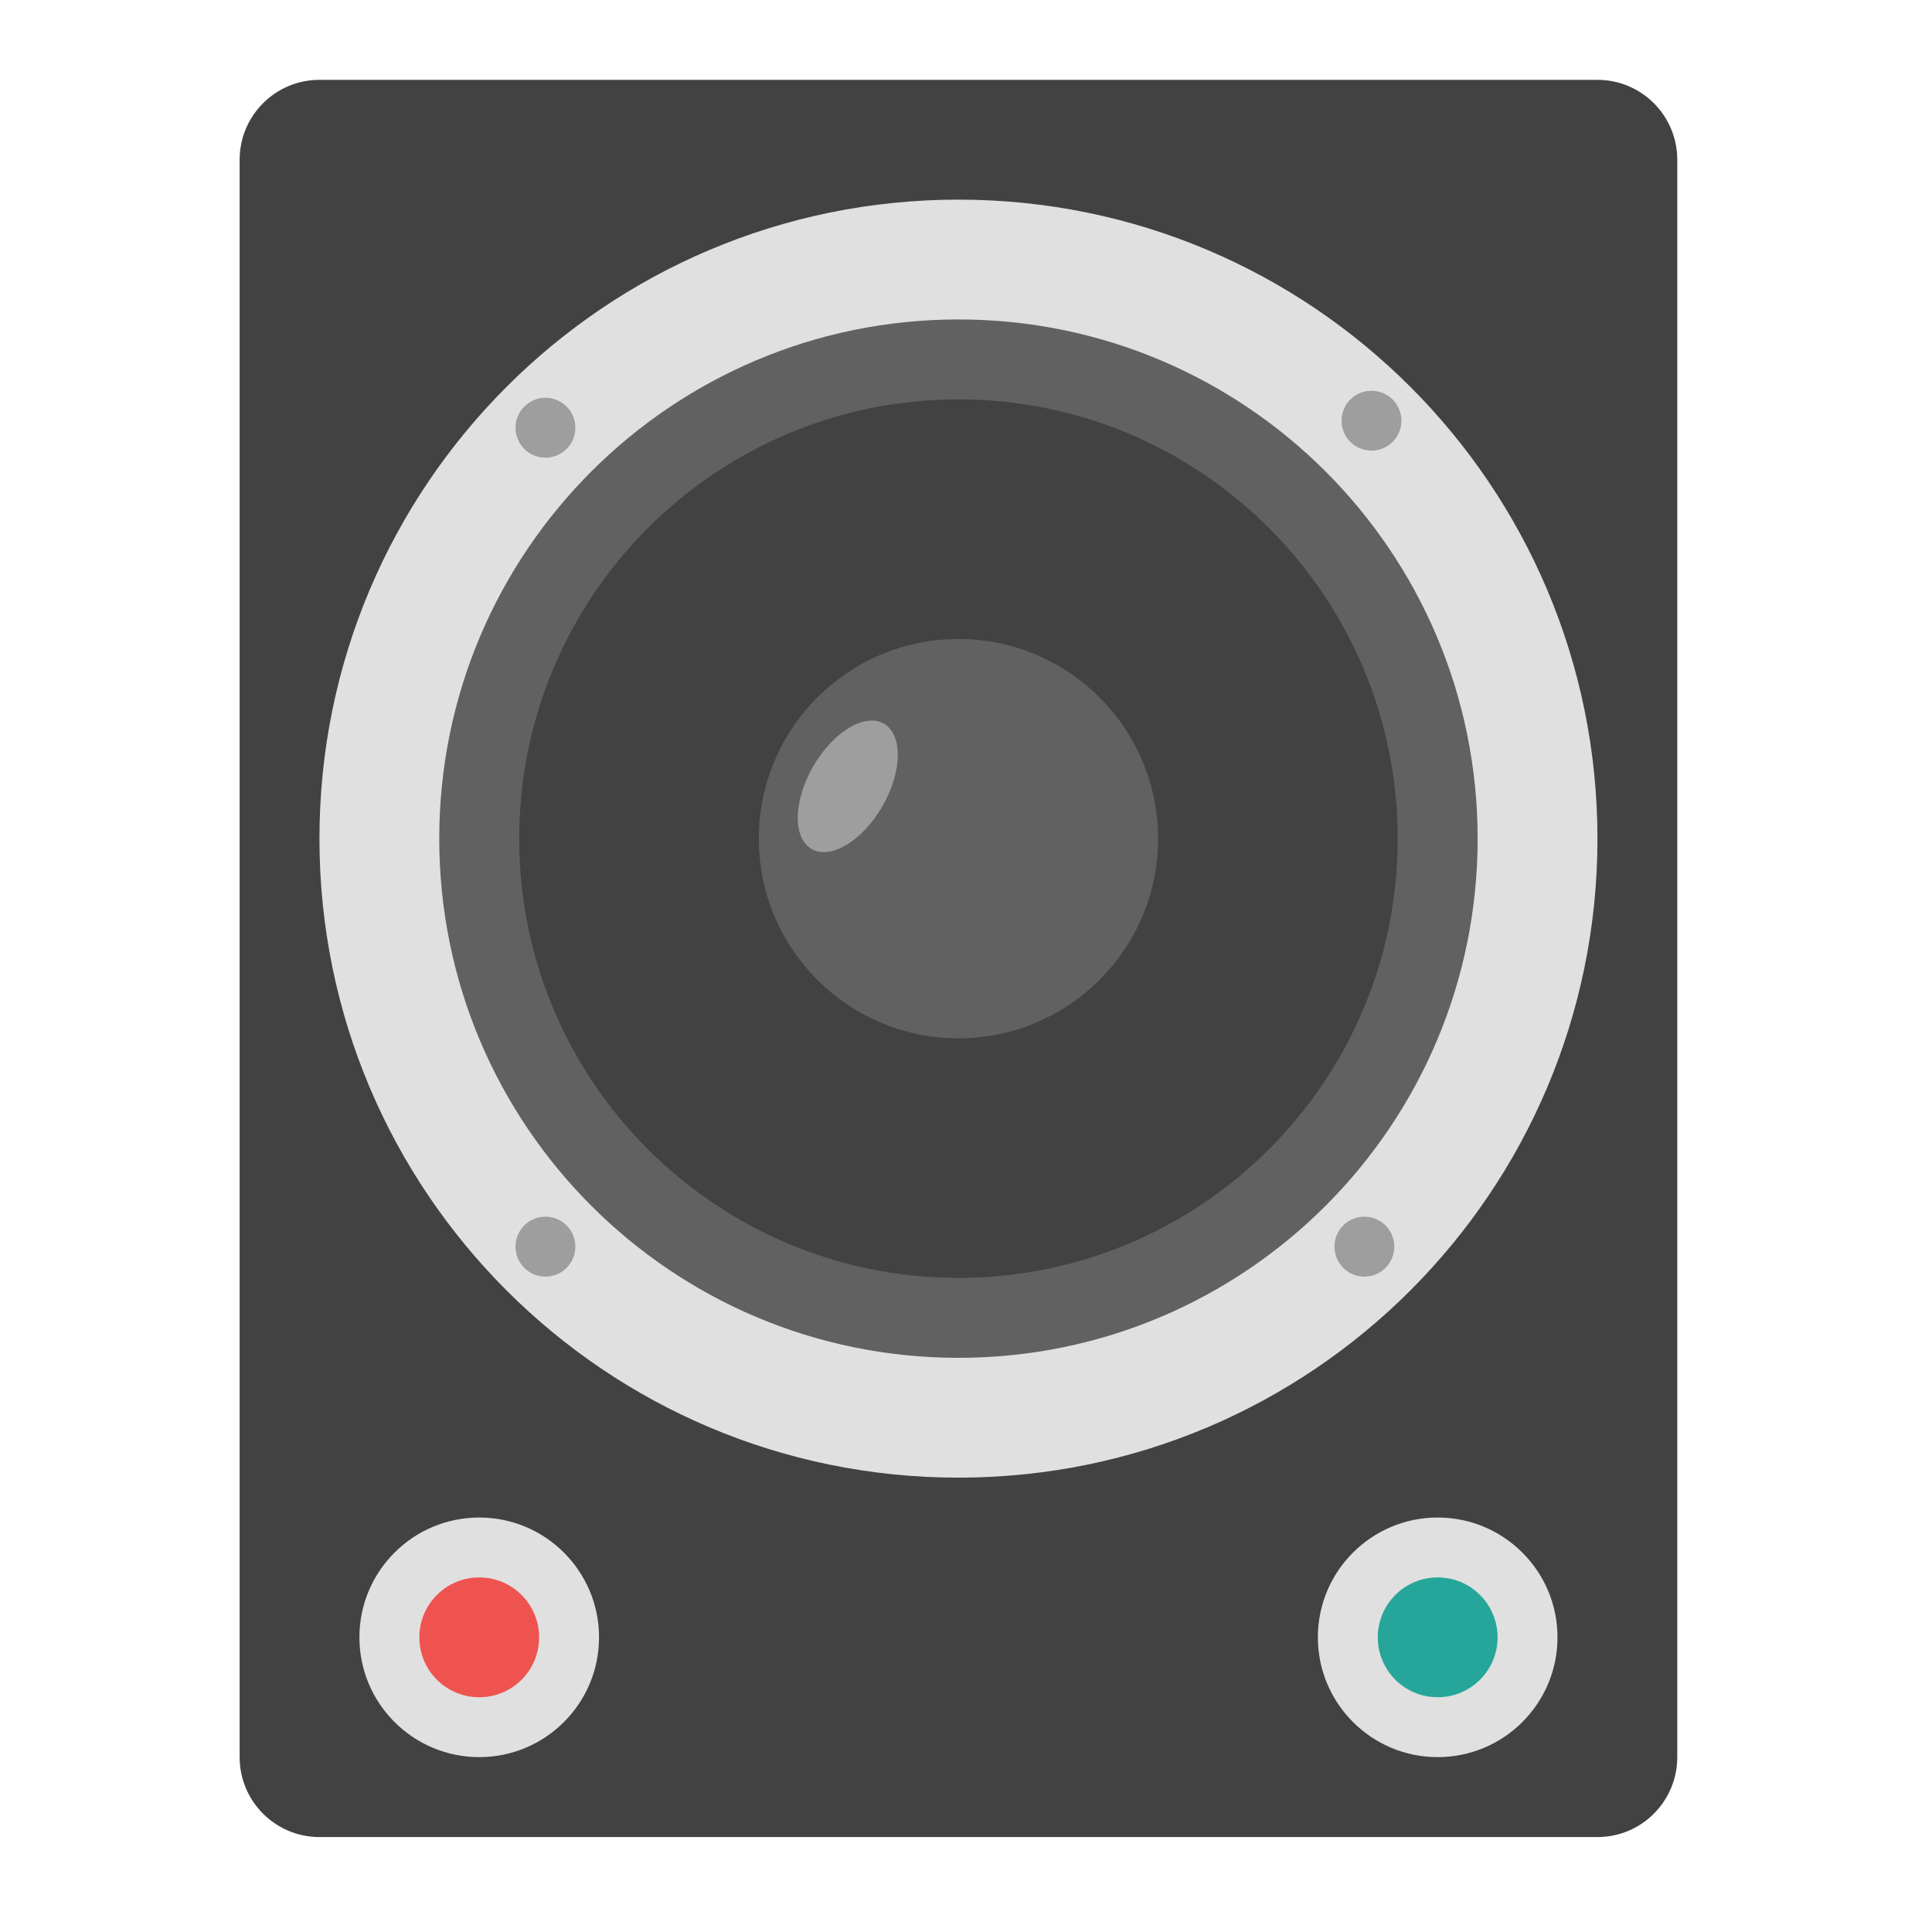
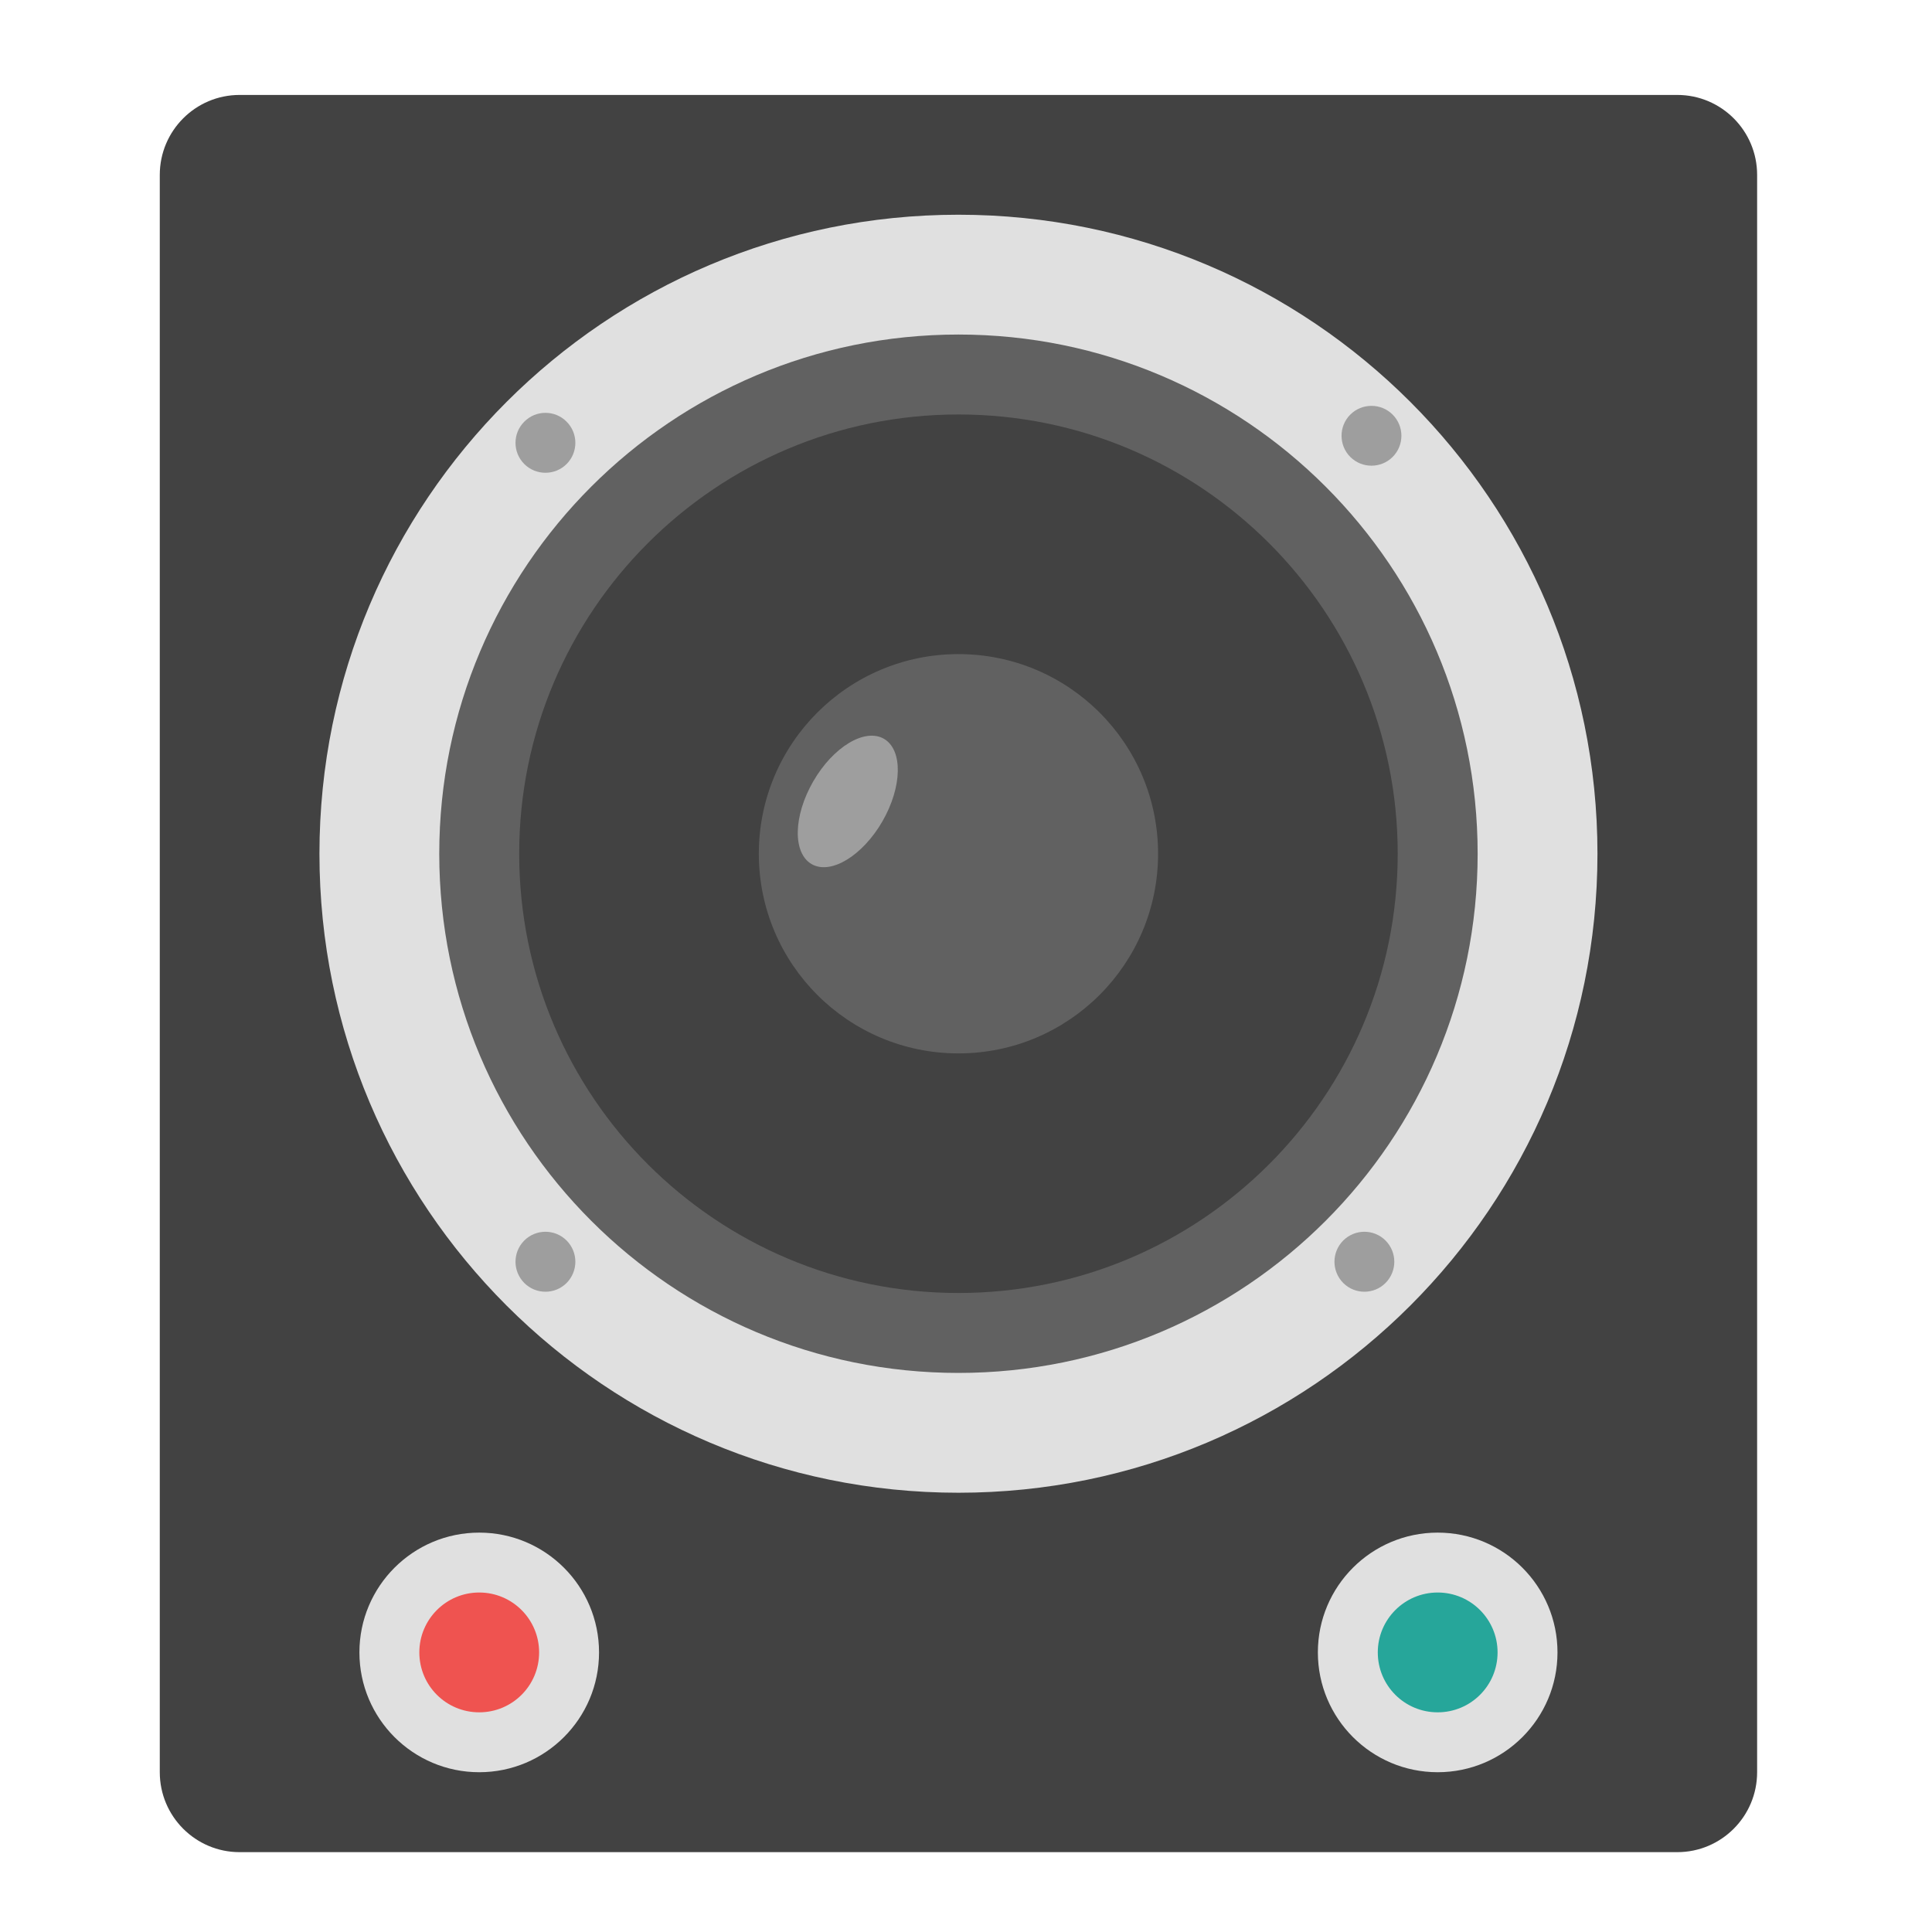
<svg xmlns="http://www.w3.org/2000/svg" width="64px" height="64px" viewBox="0 0 64 64" version="1.1">
  <g id="surface1">
-     <path style=" stroke:none;fill-rule:nonzero;fill:rgb(25.882%,25.882%,25.882%);fill-opacity:1;" d="M 10.582 2.645 L 52.918 2.645 C 54.379 2.645 55.562 3.832 55.562 5.293 L 55.562 58.207 C 55.562 59.668 54.379 60.855 52.918 60.855 L 10.582 60.855 C 9.121 60.855 7.938 59.668 7.938 58.207 L 7.938 5.293 C 7.938 3.832 9.121 2.645 10.582 2.645 Z M 10.582 2.645 " />
-     <path style=" stroke:none;fill-rule:nonzero;fill:rgb(87.843%,87.843%,87.843%);fill-opacity:1;" d="M 31.75 6.613 C 43.441 6.613 52.918 16.09 52.918 27.781 C 52.918 39.473 43.441 48.949 31.75 48.949 C 20.059 48.949 10.582 39.473 10.582 27.781 C 10.582 16.09 20.059 6.613 31.75 6.613 Z M 31.75 6.613 " />
-     <path style=" stroke:none;fill-rule:nonzero;fill:rgb(38.039%,38.039%,38.039%);fill-opacity:1;" d="M 31.75 10.582 C 41.25 10.582 48.949 18.281 48.949 27.781 C 48.949 37.281 41.25 44.98 31.75 44.98 C 22.25 44.98 14.551 37.281 14.551 27.781 C 14.551 18.281 22.25 10.582 31.75 10.582 Z M 31.75 10.582 " />
-     <path style=" stroke:none;fill-rule:nonzero;fill:rgb(25.882%,25.882%,25.882%);fill-opacity:1;" d="M 31.75 13.23 C 39.785 13.23 46.301 19.746 46.301 27.781 C 46.301 35.816 39.785 42.332 31.75 42.332 C 23.715 42.332 17.199 35.816 17.199 27.781 C 17.199 19.746 23.715 13.23 31.75 13.23 Z M 31.75 13.23 " />
-     <path style=" stroke:none;fill-rule:nonzero;fill:rgb(38.039%,38.039%,38.039%);fill-opacity:1;" d="M 31.75 21.168 C 35.402 21.168 38.363 24.129 38.363 27.781 C 38.363 31.434 35.402 34.395 31.75 34.395 C 28.098 34.395 25.137 31.434 25.137 27.781 C 25.137 24.129 28.098 21.168 31.75 21.168 Z M 31.75 21.168 " />
-     <path style=" stroke:none;fill-rule:nonzero;fill:rgb(61.961%,61.961%,61.961%);fill-opacity:1;" d="M 46.133 13.234 C 46.52 13.621 46.52 14.25 46.133 14.637 C 45.746 15.023 45.117 15.023 44.73 14.637 C 44.344 14.25 44.344 13.621 44.73 13.234 C 45.117 12.848 45.746 12.848 46.133 13.234 Z M 46.133 13.234 " />
-     <path style=" stroke:none;fill-rule:nonzero;fill:rgb(61.961%,61.961%,61.961%);fill-opacity:1;" d="M 45.898 40.594 C 46.285 40.984 46.285 41.609 45.898 42 C 45.512 42.387 44.883 42.387 44.496 42 C 44.109 41.609 44.109 40.984 44.496 40.594 C 44.883 40.207 45.512 40.207 45.898 40.594 Z M 45.898 40.594 " />
-     <path style=" stroke:none;fill-rule:nonzero;fill:rgb(61.961%,61.961%,61.961%);fill-opacity:1;" d="M 18.77 13.469 C 19.156 13.855 19.156 14.484 18.77 14.871 C 18.383 15.258 17.754 15.258 17.367 14.871 C 16.98 14.484 16.98 13.855 17.367 13.469 C 17.754 13.078 18.383 13.078 18.77 13.469 Z M 18.77 13.469 " />
-     <path style=" stroke:none;fill-rule:nonzero;fill:rgb(61.961%,61.961%,61.961%);fill-opacity:1;" d="M 18.77 40.594 C 19.156 40.984 19.156 41.609 18.77 42 C 18.383 42.387 17.754 42.387 17.367 42 C 16.98 41.609 16.98 40.984 17.367 40.594 C 17.754 40.207 18.383 40.207 18.77 40.594 Z M 18.77 40.594 " />
-     <path style=" stroke:none;fill-rule:nonzero;fill:rgb(87.843%,87.843%,87.843%);fill-opacity:1;" d="M 15.875 50.27 C 18.066 50.27 19.844 52.047 19.844 54.238 C 19.844 56.43 18.066 58.207 15.875 58.207 C 13.684 58.207 11.906 56.43 11.906 54.238 C 11.906 52.047 13.684 50.27 15.875 50.27 Z M 15.875 50.27 " />
-     <path style=" stroke:none;fill-rule:nonzero;fill:rgb(87.843%,87.843%,87.843%);fill-opacity:1;" d="M 47.625 50.27 C 49.816 50.27 51.594 52.047 51.594 54.238 C 51.594 56.43 49.816 58.207 47.625 58.207 C 45.434 58.207 43.656 56.43 43.656 54.238 C 43.656 52.047 45.434 50.27 47.625 50.27 Z M 47.625 50.27 " />
-     <path style=" stroke:none;fill-rule:nonzero;fill:rgb(93.725%,32.549%,31.373%);fill-opacity:1;" d="M 15.875 52.254 C 16.973 52.254 17.859 53.145 17.859 54.238 C 17.859 55.336 16.973 56.223 15.875 56.223 C 14.777 56.223 13.891 55.336 13.891 54.238 C 13.891 53.145 14.777 52.254 15.875 52.254 Z M 15.875 52.254 " />
-     <path style=" stroke:none;fill-rule:nonzero;fill:rgb(14.902%,65.098%,60.392%);fill-opacity:1;" d="M 47.625 52.254 C 48.723 52.254 49.609 53.145 49.609 54.238 C 49.609 55.336 48.723 56.223 47.625 56.223 C 46.527 56.223 45.641 55.336 45.641 54.238 C 45.641 53.145 46.527 52.254 47.625 52.254 Z M 47.625 52.254 " />
-     <path style=" stroke:none;fill-rule:nonzero;fill:rgb(61.961%,61.961%,61.961%);fill-opacity:1;" d="M 29.281 23.973 C 29.914 24.34 29.891 25.562 29.23 26.711 C 28.566 27.855 27.52 28.488 26.887 28.125 C 26.254 27.758 26.277 26.535 26.938 25.387 C 27.598 24.242 28.648 23.609 29.281 23.973 Z M 29.281 23.973 " />
+     <path style=" stroke:none;fill-rule:nonzero;fill:rgb(25.882%,25.882%,25.882%);fill-opacity:1;" d="M 7.938 3.145 L 55.562 3.145 C 57.023 3.145 58.207 4.332 58.207 5.793 L 58.207 58.707 C 58.207 60.168 57.023 61.355 55.562 61.355 L 7.938 61.355 C 6.477 61.355 5.293 60.168 5.293 58.707 L 5.293 5.793 C 5.293 4.332 6.477 3.145 7.938 3.145 Z M 7.938 3.145 " />
+     <path style=" stroke:none;fill-rule:nonzero;fill:rgb(87.843%,87.843%,87.843%);fill-opacity:1;" d="M 31.75 7.113 C 43.441 7.113 52.918 16.59 52.918 28.281 C 52.918 39.973 43.441 49.449 31.75 49.449 C 20.059 49.449 10.582 39.973 10.582 28.281 C 10.582 16.59 20.059 7.113 31.75 7.113 Z M 31.75 7.113 " />
+     <path style=" stroke:none;fill-rule:nonzero;fill:rgb(38.039%,38.039%,38.039%);fill-opacity:1;" d="M 31.75 11.082 C 41.25 11.082 48.949 18.781 48.949 28.281 C 48.949 37.781 41.25 45.48 31.75 45.48 C 22.25 45.48 14.551 37.781 14.551 28.281 C 14.551 18.781 22.25 11.082 31.75 11.082 Z M 31.75 11.082 " />
+     <path style=" stroke:none;fill-rule:nonzero;fill:rgb(25.882%,25.882%,25.882%);fill-opacity:1;" d="M 31.75 13.73 C 39.785 13.73 46.301 20.246 46.301 28.281 C 46.301 36.316 39.785 42.832 31.75 42.832 C 23.715 42.832 17.199 36.316 17.199 28.281 C 17.199 20.246 23.715 13.73 31.75 13.73 Z M 31.75 13.73 " />
+     <path style=" stroke:none;fill-rule:nonzero;fill:rgb(38.039%,38.039%,38.039%);fill-opacity:1;" d="M 31.75 21.668 C 35.402 21.668 38.363 24.629 38.363 28.281 C 38.363 31.934 35.402 34.895 31.75 34.895 C 28.098 34.895 25.137 31.934 25.137 28.281 C 25.137 24.629 28.098 21.668 31.75 21.668 Z M 31.75 21.668 " />
+     <path style=" stroke:none;fill-rule:nonzero;fill:rgb(61.961%,61.961%,61.961%);fill-opacity:1;" d="M 46.133 13.734 C 46.52 14.121 46.52 14.75 46.133 15.137 C 45.746 15.523 45.117 15.523 44.73 15.137 C 44.344 14.75 44.344 14.121 44.73 13.734 C 45.117 13.348 45.746 13.348 46.133 13.734 Z M 46.133 13.734 " />
+     <path style=" stroke:none;fill-rule:nonzero;fill:rgb(61.961%,61.961%,61.961%);fill-opacity:1;" d="M 45.898 41.094 C 46.285 41.484 46.285 42.109 45.898 42.5 C 45.512 42.887 44.883 42.887 44.496 42.5 C 44.109 42.109 44.109 41.484 44.496 41.094 C 44.883 40.707 45.512 40.707 45.898 41.094 Z M 45.898 41.094 " />
+     <path style=" stroke:none;fill-rule:nonzero;fill:rgb(61.961%,61.961%,61.961%);fill-opacity:1;" d="M 18.77 13.969 C 19.156 14.355 19.156 14.984 18.77 15.371 C 18.383 15.758 17.754 15.758 17.367 15.371 C 16.98 14.984 16.98 14.355 17.367 13.969 C 17.754 13.578 18.383 13.578 18.77 13.969 Z M 18.77 13.969 " />
+     <path style=" stroke:none;fill-rule:nonzero;fill:rgb(61.961%,61.961%,61.961%);fill-opacity:1;" d="M 18.77 41.094 C 19.156 41.484 19.156 42.109 18.77 42.5 C 18.383 42.887 17.754 42.887 17.367 42.5 C 16.98 42.109 16.98 41.484 17.367 41.094 C 17.754 40.707 18.383 40.707 18.77 41.094 Z M 18.77 41.094 " />
+     <path style=" stroke:none;fill-rule:nonzero;fill:rgb(87.843%,87.843%,87.843%);fill-opacity:1;" d="M 15.875 50.77 C 18.066 50.77 19.844 52.547 19.844 54.738 C 19.844 56.93 18.066 58.707 15.875 58.707 C 13.684 58.707 11.906 56.93 11.906 54.738 C 11.906 52.547 13.684 50.77 15.875 50.77 Z M 15.875 50.77 " />
+     <path style=" stroke:none;fill-rule:nonzero;fill:rgb(87.843%,87.843%,87.843%);fill-opacity:1;" d="M 47.625 50.77 C 49.816 50.77 51.594 52.547 51.594 54.738 C 51.594 56.93 49.816 58.707 47.625 58.707 C 45.434 58.707 43.656 56.93 43.656 54.738 C 43.656 52.547 45.434 50.77 47.625 50.77 Z M 47.625 50.77 " />
+     <path style=" stroke:none;fill-rule:nonzero;fill:rgb(93.725%,32.549%,31.373%);fill-opacity:1;" d="M 15.875 52.754 C 16.973 52.754 17.859 53.645 17.859 54.738 C 17.859 55.836 16.973 56.723 15.875 56.723 C 14.777 56.723 13.891 55.836 13.891 54.738 C 13.891 53.645 14.777 52.754 15.875 52.754 Z M 15.875 52.754 " />
+     <path style=" stroke:none;fill-rule:nonzero;fill:rgb(14.902%,65.098%,60.392%);fill-opacity:1;" d="M 47.625 52.754 C 48.723 52.754 49.609 53.645 49.609 54.738 C 49.609 55.836 48.723 56.723 47.625 56.723 C 46.527 56.723 45.641 55.836 45.641 54.738 C 45.641 53.645 46.527 52.754 47.625 52.754 Z M 47.625 52.754 " />
+     <path style=" stroke:none;fill-rule:nonzero;fill:rgb(61.961%,61.961%,61.961%);fill-opacity:1;" d="M 29.281 24.473 C 29.914 24.84 29.891 26.062 29.23 27.211 C 28.566 28.355 27.52 28.988 26.887 28.625 C 26.254 28.258 26.277 27.035 26.938 25.887 C 27.598 24.742 28.648 24.109 29.281 24.473 Z M 29.281 24.473 " />
  </g>
</svg>
